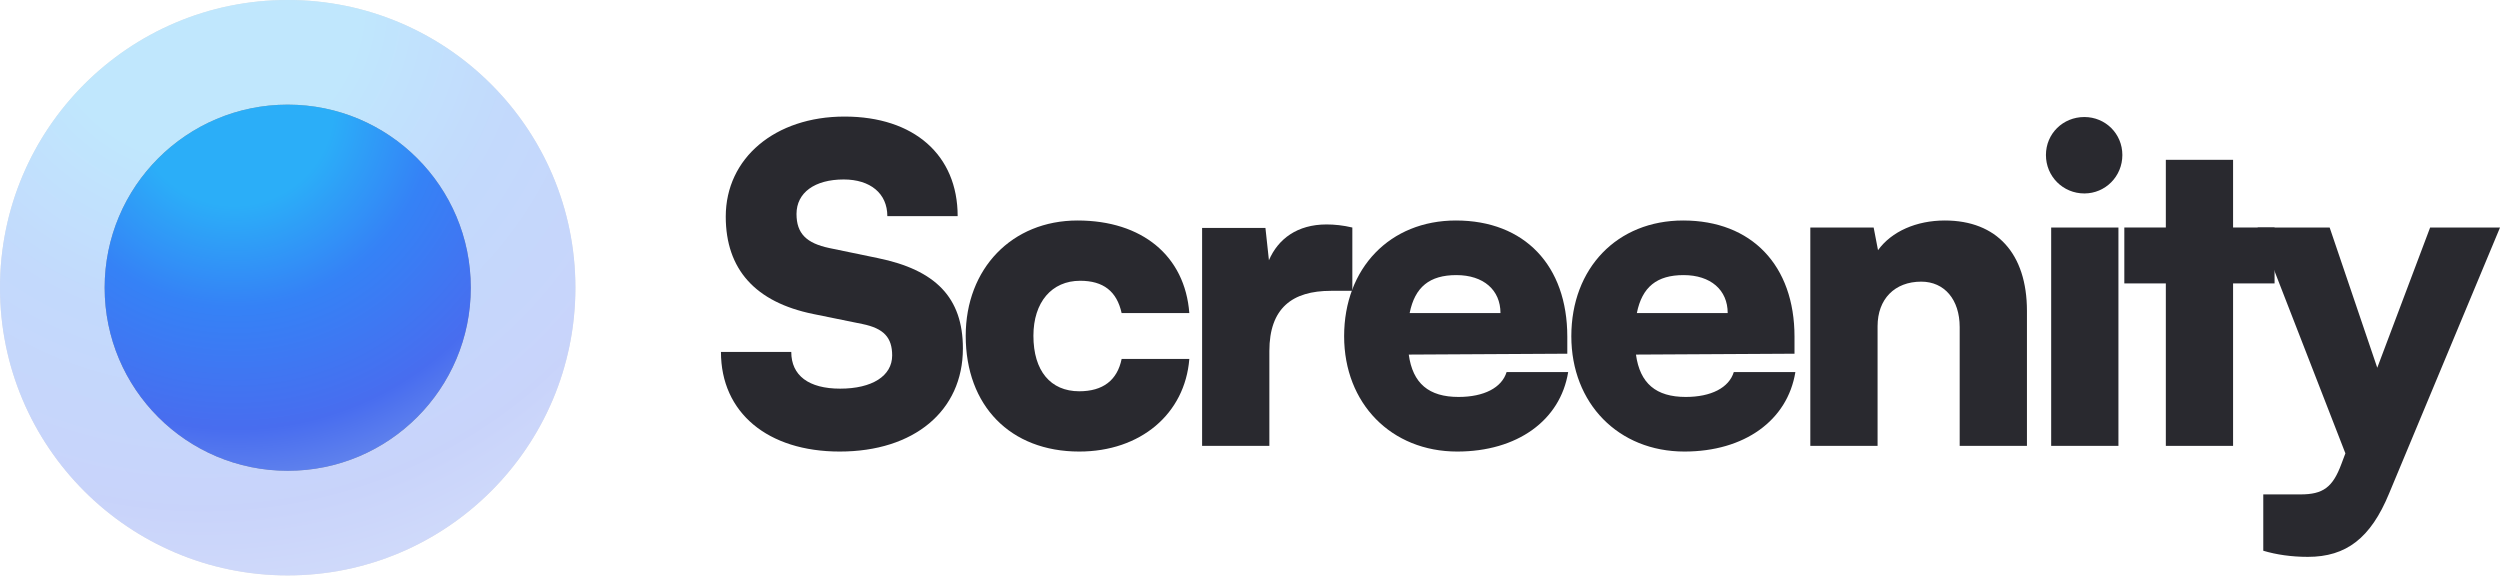
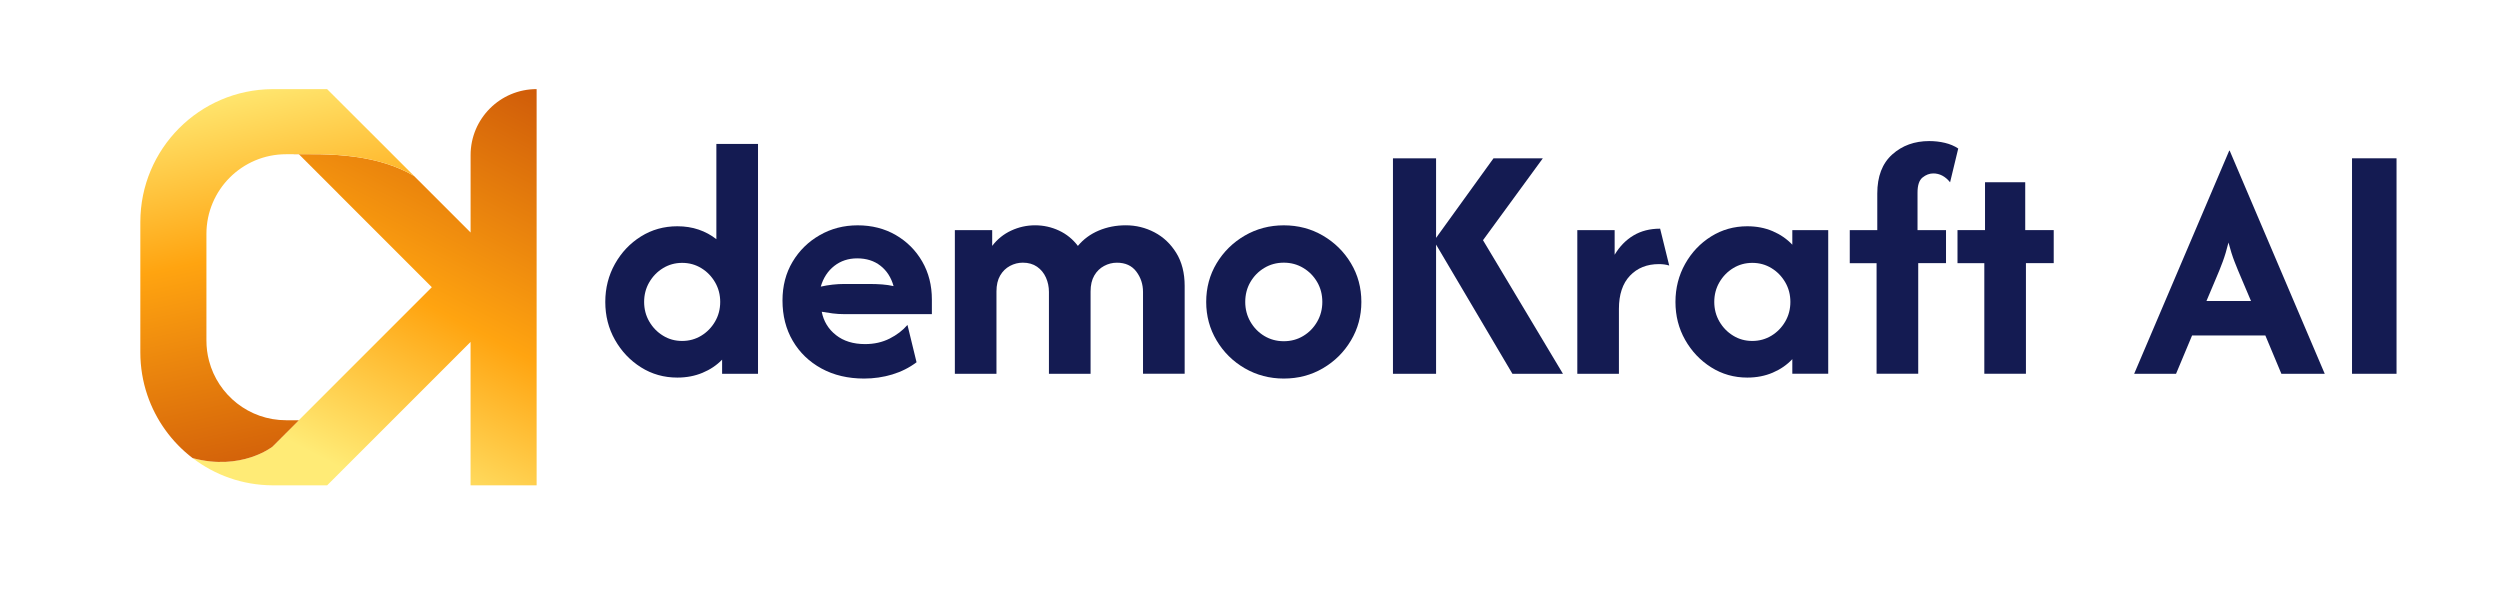
- <svg xmlns="http://www.w3.org/2000/svg" width="126" height="29" viewBox="0 0 126 29" fill="none">
-   <path d="M114.069 27.757V24.918H115.94C117.085 24.918 117.569 24.566 118.009 23.377L118.208 22.849L113.783 11.469H117.415L119.814 18.535L122.478 11.469H126L120.409 24.874C119.484 27.119 118.252 28.066 116.315 28.066C115.5 28.066 114.73 27.956 114.069 27.757Z" fill="#29292F" />
-   <path d="M112.547 22.472H109.158V14.284H107.066V11.466H109.158V8.055H112.547V11.466H114.638V14.284H112.547V22.472Z" fill="#29292F" />
-   <path d="M105.052 9.75C103.974 9.75 103.115 8.892 103.115 7.813C103.115 6.735 103.974 5.898 105.052 5.898C106.109 5.898 106.967 6.735 106.967 7.813C106.967 8.892 106.109 9.75 105.052 9.75ZM103.379 22.473V11.467H106.769V22.473H103.379Z" fill="#29292F" />
-   <path d="M94.63 22.471H91.24V11.466H94.432L94.652 12.61C95.334 11.664 96.589 11.113 98.02 11.113C100.639 11.113 102.158 12.786 102.158 15.67V22.471H98.768V16.484C98.768 15.097 97.998 14.195 96.831 14.195C95.489 14.195 94.63 15.075 94.63 16.44V22.471Z" fill="#29292F" />
-   <path d="M84.896 22.758C81.573 22.758 79.195 20.336 79.195 16.946C79.195 13.513 81.507 11.113 84.83 11.113C88.286 11.113 90.443 13.38 90.443 16.968V17.827L82.453 17.871C82.651 19.324 83.466 20.006 84.962 20.006C86.239 20.006 87.141 19.544 87.384 18.751H90.487C90.091 21.195 87.912 22.758 84.896 22.758ZM84.852 13.865C83.51 13.865 82.761 14.459 82.497 15.78H87.076C87.076 14.613 86.217 13.865 84.852 13.865Z" fill="#29292F" />
-   <path d="M73.445 22.758C70.121 22.758 67.744 20.336 67.744 16.946C67.744 13.513 70.055 11.113 73.379 11.113C76.835 11.113 78.992 13.38 78.992 16.968V17.827L71.002 17.871C71.2 19.324 72.014 20.006 73.511 20.006C74.788 20.006 75.69 19.544 75.933 18.751H79.036C78.64 21.195 76.461 22.758 73.445 22.758ZM73.401 13.865C72.058 13.865 71.31 14.459 71.046 15.78H75.624C75.624 14.613 74.766 13.865 73.401 13.865Z" fill="#29292F" />
-   <path d="M68.158 11.467V14.658H67.079C65.142 14.658 63.976 15.517 63.976 17.696V22.472H60.586V11.489H63.778L63.954 13.117C64.416 12.039 65.385 11.312 66.859 11.312C67.255 11.312 67.696 11.357 68.158 11.467Z" fill="#29292F" />
-   <path d="M48.672 16.924C48.672 13.535 51.005 11.113 54.307 11.113C57.565 11.113 59.722 12.896 59.942 15.78H56.53C56.288 14.679 55.606 14.151 54.439 14.151C53.008 14.151 52.084 15.229 52.084 16.924C52.084 18.685 52.942 19.72 54.395 19.72C55.584 19.72 56.31 19.17 56.53 18.091H59.942C59.722 20.864 57.477 22.758 54.395 22.758C50.917 22.758 48.672 20.446 48.672 16.924Z" fill="#29292F" />
-   <path d="M36.578 10.916C36.578 7.966 39.065 5.875 42.565 5.875C46.065 5.875 48.266 7.812 48.266 10.894H44.722C44.722 9.749 43.864 9.045 42.521 9.045C41.068 9.045 40.144 9.705 40.144 10.784C40.144 11.774 40.65 12.258 41.795 12.501L44.238 13.007C47.144 13.601 48.53 14.988 48.53 17.563C48.53 20.711 46.065 22.758 42.323 22.758C38.691 22.758 36.336 20.799 36.336 17.739H39.88C39.88 18.928 40.76 19.588 42.345 19.588C43.952 19.588 44.965 18.95 44.965 17.915C44.965 17.013 44.546 16.551 43.468 16.331L40.98 15.824C38.075 15.23 36.578 13.579 36.578 10.916Z" fill="#29292F" />
-   <g opacity="0.3">
-     <circle cx="14.5" cy="14.5" r="14.5" fill="#9D9D9D" />
-     <circle cx="14.5" cy="14.5" r="14.5" fill="url(#paint0_radial_3031_1227)" />
+ <svg xmlns="http://www.w3.org/2000/svg" version="1.1" id="Layer_1" x="0px" y="0px" viewBox="0 0 748.57 180" style="enable-background:new 0 0 748.57 180;" xml:space="preserve">
+   <style type="text/css">
+ 	.st0{fill:url(#SVGID_1_);}
+ 	.st1{fill:url(#SVGID_00000085967842982202297410000004537203421974943402_);}
+ 	.st2{fill:url(#SVGID_00000087373305226955608710000013878934437140643775_);}
+ 	.st3{fill:url(#SVGID_00000000222063504351416810000014927768019358974873_);}
+ 	.st4{fill:url(#SVGID_00000134930613617224438440000015889744035390338962_);}
+ 	.st5{fill:url(#SVGID_00000100385150994616171060000004548906291759167395_);}
+ 	.st6{fill:#141B52;}
+ </style>
+   <g>
+     <linearGradient id="SVGID_1_" gradientUnits="userSpaceOnUse" x1="903.403" y1="46.164" x2="909.661" y2="46.164" gradientTransform="matrix(-1 0 0 1 999.1233 0)">
+       <stop offset="0" style="stop-color:#FFEB76" />
+       <stop offset="0.402" style="stop-color:#FFA410" />
+       <stop offset="1" style="stop-color:#C95208" />
+     </linearGradient>
+     <path class="st0" d="M89.46,46.16l0.03,0.03h6.23C93.51,46.13,91.41,46.14,89.46,46.16z" />
+     <linearGradient id="SVGID_00000129182924745225210860000005460226381528117680_" gradientUnits="userSpaceOnUse" x1="917.285" y1="26.678" x2="917.559" y2="26.678" gradientTransform="matrix(-1 0 0 1 999.1233 0)">
+       <stop offset="0" style="stop-color:#FFEB76" />
+       <stop offset="0.402" style="stop-color:#FFA410" />
+       <stop offset="1" style="stop-color:#C95208" />
+     </linearGradient>
+     <path style="fill:url(#SVGID_00000129182924745225210860000005460226381528117680_);" d="M81.56,26.68L81.56,26.68   c0.09,0,0.18,0,0.27,0H81.56z" />
+     <linearGradient id="SVGID_00000031906259072776375370000007150046251141424026_" gradientUnits="userSpaceOnUse" x1="903.403" y1="46.164" x2="913.473" y2="46.164" gradientTransform="matrix(-1 0 0 1 999.1233 0)">
+       <stop offset="0" style="stop-color:#FFEB76" />
+       <stop offset="0.402" style="stop-color:#FFA410" />
+       <stop offset="1" style="stop-color:#C95208" />
+     </linearGradient>
+     <path style="fill:url(#SVGID_00000031906259072776375370000007150046251141424026_);" d="M85.65,46.18h10.07   c-2.21-0.05-4.31-0.04-6.26-0.03C88.11,46.17,86.83,46.18,85.65,46.18z" />
+     <linearGradient id="SVGID_00000154420581984419792010000000829927300139310517_" gradientUnits="userSpaceOnUse" x1="897.171" y1="140.035" x2="833.567" y2="18.24" gradientTransform="matrix(-1 0 0 1 999.1233 0)">
+       <stop offset="0" style="stop-color:#FFEB76" />
+       <stop offset="0.402" style="stop-color:#FFA410" />
+       <stop offset="1" style="stop-color:#C95208" />
+     </linearGradient>
+     <path style="fill:url(#SVGID_00000154420581984419792010000000829927300139310517_);" d="M57.67,137.15   c6.63,5.08,14.91,8.12,23.9,8.17c0.09,0.01,0.18,0.01,0.27,0.01h16.11l3.4-3.4l13.98-13.98l2.4-2.4l3.4-3.4l8.19-8.19l11.58-11.58   v42.94h19.78V26.68c-5.46,0-10.41,2.21-13.98,5.79c-3.58,3.58-5.79,8.52-5.79,13.98v23.17l-11.58-11.58l-5.38-5.37   c-5.42-3.19-11.47-4.83-17.38-5.67c-3.73-0.53-7.41-0.74-10.83-0.81h-6.23l11.85,11.85v0.01l8.19,8.19l11.58,11.58L129.3,86   l-13.98,13.98l-5.79,5.79l-8.2,8.19c0,0.01,0,0.01,0,0.01l-11.85,11.85l-7.93,7.93C81.56,133.75,72.23,141.1,57.67,137.15z" />
+     <linearGradient id="SVGID_00000095299819704015035660000014175977605678271167_" gradientUnits="userSpaceOnUse" x1="928.281" y1="23.949" x2="901.892" y2="148.451" gradientTransform="matrix(-1 0 0 1 999.1233 0)">
+       <stop offset="0" style="stop-color:#FFEB76" />
+       <stop offset="0.402" style="stop-color:#FFA410" />
+       <stop offset="1" style="stop-color:#C95208" />
+     </linearGradient>
+     <path style="fill:url(#SVGID_00000095299819704015035660000014175977605678271167_);" d="M42.02,66.5v39.01   c0,4.45,0.73,8.73,2.08,12.73c2.56,7.59,7.34,14.16,13.57,18.92c14.56,3.95,23.9-3.4,23.9-3.4l7.93-7.93h-3.84   c-11.08,0-20.39-7.55-23.07-17.79c-0.51-1.94-0.78-3.97-0.78-6.07V70.04c0-13.18,10.68-23.86,23.86-23.86   c1.18,0,2.46-0.02,3.81-0.03c1.95-0.02,4.05-0.03,6.26,0.03c3.42,0.07,7.1,0.28,10.83,0.81c5.91,0.84,11.96,2.48,17.38,5.67   l-2.82-2.82l-7.45-7.45L97.94,26.68H81.84c-0.09,0-0.18,0-0.27,0.01C59.7,26.82,42.02,44.59,42.02,66.5z" />
+     <linearGradient id="SVGID_00000065761694411766537050000018306658380034709673_" gradientUnits="userSpaceOnUse" x1="903.403" y1="46.164" x2="913.473" y2="46.164" gradientTransform="matrix(-1 0 0 1 999.1233 0)">
+       <stop offset="0" style="stop-color:#FFEB76" />
+       <stop offset="0.402" style="stop-color:#FFA410" />
+       <stop offset="1" style="stop-color:#C95208" />
+     </linearGradient>
+     <path style="fill:url(#SVGID_00000065761694411766537050000018306658380034709673_);" d="M85.65,46.18h10.07   c-2.21-0.05-4.31-0.04-6.26-0.03C88.11,46.17,86.83,46.18,85.65,46.18z" />
  </g>
-   <circle cx="14.501" cy="14.501" r="9.227" fill="#9D9D9D" />
-   <circle cx="14.501" cy="14.501" r="9.227" fill="url(#paint1_radial_3031_1227)" />
-   <defs>
-     <radialGradient id="paint0_radial_3031_1227" cx="0" cy="0" r="1" gradientUnits="userSpaceOnUse" gradientTransform="translate(10.2785) rotate(81.7628) scale(34.5116 34.2998)">
-       <stop offset="0.231" stop-color="#2BAEF8" />
-       <stop offset="0.464" stop-color="#3582F6" />
-       <stop offset="0.745" stop-color="#486DEF" />
-       <stop offset="1" stop-color="#7B9AEA" />
-     </radialGradient>
-     <radialGradient id="paint1_radial_3031_1227" cx="0" cy="0" r="1" gradientUnits="userSpaceOnUse" gradientTransform="translate(11.8143 5.27344) rotate(81.7628) scale(21.9619 21.8271)">
-       <stop offset="0.231" stop-color="#2BAEF8" />
-       <stop offset="0.464" stop-color="#3582F6" />
-       <stop offset="0.745" stop-color="#486DEF" />
-       <stop offset="1" stop-color="#7B9AEA" />
-     </radialGradient>
-   </defs>
+   <g>
+     <path class="st6" d="M202.82,113.06c-4.01,0-7.65-1.03-10.9-3.08c-3.25-2.05-5.84-4.79-7.78-8.21c-1.94-3.42-2.9-7.2-2.9-11.36   s0.97-7.96,2.9-11.4s4.53-6.18,7.78-8.21c3.25-2.03,6.88-3.05,10.9-3.05c2.29,0,4.42,0.33,6.38,1c1.96,0.67,3.73,1.63,5.3,2.87   V43.1h12.47v68.82h-10.75v-4.23c-1.62,1.67-3.58,2.99-5.88,3.94C208.06,112.58,205.55,113.06,202.82,113.06z M204.26,102.09   c2.1,0,4.01-0.53,5.73-1.58c1.72-1.05,3.09-2.46,4.12-4.23c1.03-1.77,1.54-3.73,1.54-5.88s-0.51-4.11-1.54-5.88   c-1.03-1.77-2.4-3.18-4.12-4.23c-1.72-1.05-3.63-1.58-5.73-1.58c-2.1,0-4.01,0.53-5.73,1.58c-1.72,1.05-3.09,2.46-4.12,4.23   c-1.03,1.77-1.54,3.73-1.54,5.88s0.51,4.11,1.54,5.88c1.03,1.77,2.4,3.18,4.12,4.23C200.24,101.57,202.15,102.09,204.26,102.09z" />
+     <path class="st6" d="M258.74,113.35c-4.83,0-9.08-1-12.76-3.01c-3.68-2.01-6.55-4.77-8.6-8.28c-2.06-3.51-3.08-7.54-3.08-12.08   c0-4.35,1-8.21,3.01-11.58c2.01-3.37,4.72-6.03,8.14-7.99c3.42-1.96,7.2-2.94,11.36-2.94c4.25,0,8.05,0.97,11.4,2.9   c3.34,1.94,5.99,4.58,7.92,7.92c1.94,3.35,2.9,7.15,2.9,11.4v4.37h-26.24c-1.2,0-2.34-0.07-3.44-0.21c-1.1-0.14-2.2-0.31-3.3-0.5   c0.57,2.87,1.99,5.2,4.27,6.99c2.27,1.79,5.17,2.69,8.71,2.69c2.72,0,5.17-0.55,7.35-1.65c2.17-1.1,3.95-2.46,5.34-4.09l2.72,11.18   c-2.15,1.62-4.58,2.84-7.28,3.66C264.46,112.94,261.65,113.35,258.74,113.35z M245.76,85.82c2.39-0.53,4.73-0.79,7.03-0.79h7.6   c1.34,0,2.6,0.05,3.8,0.14c1.19,0.1,2.32,0.26,3.37,0.5c-0.72-2.58-2.02-4.61-3.91-6.09c-1.89-1.48-4.22-2.22-6.99-2.22   c-2.63,0-4.91,0.75-6.85,2.26C247.88,81.13,246.53,83.19,245.76,85.82z" />
+     <path class="st6" d="M285.91,111.92V68.9h11.18v4.73c1.53-2.01,3.43-3.54,5.7-4.59c2.27-1.05,4.65-1.58,7.13-1.58   c2.53,0,4.92,0.53,7.17,1.58c2.25,1.05,4.13,2.58,5.66,4.59c1.67-2.01,3.75-3.54,6.24-4.59c2.48-1.05,5.18-1.58,8.1-1.58   c3.06,0,5.93,0.71,8.6,2.11c2.68,1.41,4.85,3.47,6.52,6.17c1.67,2.7,2.51,5.99,2.51,9.86v26.31h-12.47V87.4   c0-2.29-0.67-4.32-2.01-6.09c-1.34-1.77-3.27-2.65-5.81-2.65c-1.34,0-2.62,0.32-3.83,0.97c-1.22,0.65-2.2,1.6-2.94,2.87   c-0.74,1.27-1.11,2.86-1.11,4.77v24.66h-12.47V87.4c0-1.53-0.3-2.96-0.9-4.3c-0.6-1.34-1.48-2.41-2.65-3.23   c-1.17-0.81-2.59-1.22-4.27-1.22c-1.34,0-2.62,0.32-3.84,0.97c-1.22,0.65-2.2,1.6-2.94,2.87c-0.74,1.27-1.11,2.86-1.11,4.77v24.66   H285.91z" />
+     <path class="st6" d="M384.4,113.35c-4.25,0-8.15-1.03-11.69-3.08c-3.54-2.05-6.34-4.83-8.42-8.32c-2.08-3.49-3.12-7.34-3.12-11.54   c0-4.25,1.04-8.11,3.12-11.58c2.08-3.46,4.89-6.22,8.42-8.28c3.54-2.05,7.43-3.08,11.69-3.08c4.3,0,8.21,1.03,11.72,3.08   c3.51,2.06,6.31,4.81,8.39,8.28c2.08,3.47,3.12,7.32,3.12,11.58c0,4.21-1.04,8.05-3.12,11.54c-2.08,3.49-4.87,6.26-8.39,8.32   S388.71,113.35,384.4,113.35z M384.4,102.17c2.15,0,4.1-0.52,5.84-1.58c1.74-1.05,3.13-2.47,4.16-4.27   c1.03-1.79,1.54-3.76,1.54-5.91c0-2.2-0.51-4.18-1.54-5.95c-1.03-1.77-2.41-3.18-4.16-4.23c-1.75-1.05-3.69-1.58-5.84-1.58   c-2.15,0-4.1,0.53-5.84,1.58c-1.75,1.05-3.13,2.46-4.16,4.23c-1.03,1.77-1.54,3.75-1.54,5.95c0,2.15,0.51,4.12,1.54,5.91   c1.03,1.79,2.41,3.21,4.16,4.27C380.31,101.64,382.25,102.17,384.4,102.17z" />
+     <path class="st6" d="M417.09,111.92V47.4H430v64.52H417.09z M452.86,111.92l-23.51-39.79L447.2,47.4h14.77l-17.92,24.52l23.94,40   H452.86z" />
+     <path class="st6" d="M472.29,111.92V68.9h11.18v7.38c1.48-2.48,3.36-4.41,5.63-5.77c2.27-1.36,4.93-2.04,7.99-2.04l2.72,11.04   c-0.91-0.29-1.94-0.43-3.08-0.43c-3.59,0-6.48,1.16-8.68,3.48c-2.2,2.32-3.3,5.63-3.3,9.93v19.43H472.29z" />
+     <path class="st6" d="M523.19,113.06c-3.97,0-7.58-1.03-10.83-3.08s-5.84-4.79-7.78-8.21c-1.94-3.42-2.9-7.2-2.9-11.36   s0.97-7.96,2.9-11.4s4.53-6.18,7.78-8.21c3.25-2.03,6.86-3.05,10.83-3.05c2.77,0,5.3,0.49,7.6,1.47c2.29,0.98,4.25,2.33,5.88,4.05   V68.9h10.75v43.01h-10.75v-4.37c-1.62,1.72-3.58,3.07-5.88,4.05S525.96,113.06,523.19,113.06z M524.69,102.09   c2.1,0,4.01-0.53,5.74-1.58c1.72-1.05,3.09-2.46,4.12-4.23c1.03-1.77,1.54-3.73,1.54-5.88s-0.51-4.11-1.54-5.88   c-1.03-1.77-2.4-3.18-4.12-4.23c-1.72-1.05-3.63-1.58-5.74-1.58c-2.1,0-4.01,0.53-5.73,1.58c-1.72,1.05-3.09,2.46-4.12,4.23   c-1.03,1.77-1.54,3.73-1.54,5.88s0.51,4.11,1.54,5.88c1.03,1.77,2.4,3.18,4.12,4.23C520.68,101.57,522.59,102.09,524.69,102.09z" />
+     <path class="st6" d="M561.9,111.92V78.8h-8.03V68.9h8.24V57.94c0-5.11,1.49-9.01,4.48-11.69c2.99-2.68,6.68-4.01,11.08-4.01   c1.62,0,3.19,0.18,4.7,0.54c1.5,0.36,2.83,0.92,3.98,1.69l-2.44,10.11c-1.43-1.77-3.11-2.65-5.02-2.65c-1.15,0-2.22,0.41-3.23,1.22   c-1,0.81-1.5,2.32-1.5,4.52V68.9h8.53v9.89h-8.32v33.12H561.9z" />
+     <path class="st6" d="M594.16,111.92V78.8h-8.03V68.9h8.24V54.57h12.04V68.9h8.53v9.89h-8.32v33.12H594.16z" />
+     <path class="st6" d="M639.03,111.92l28.46-66.81h0.14l28.46,66.81h-12.98l-4.8-11.47h-21.94l-4.8,11.47H639.03z M660.68,90.12   h13.33l-2.8-6.6c-0.76-1.77-1.47-3.48-2.11-5.13c-0.65-1.65-1.25-3.57-1.83-5.77c-0.53,2.15-1.1,4.06-1.72,5.73   c-0.62,1.67-1.31,3.39-2.08,5.16L660.68,90.12z" />
+     <path class="st6" d="M704.26,111.92V47.4h13.33v64.52H704.26z" />
+   </g>
+   <g>
+ </g>
+   <g>
+ </g>
+   <g>
+ </g>
+   <g>
+ </g>
+   <g>
+ </g>
+   <g>
+ </g>
+   <g>
+ </g>
+   <g>
+ </g>
+   <g>
+ </g>
+   <g>
+ </g>
+   <g>
+ </g>
+   <g>
+ </g>
+   <g>
+ </g>
+   <g>
+ </g>
+   <g>
+ </g>
</svg>
